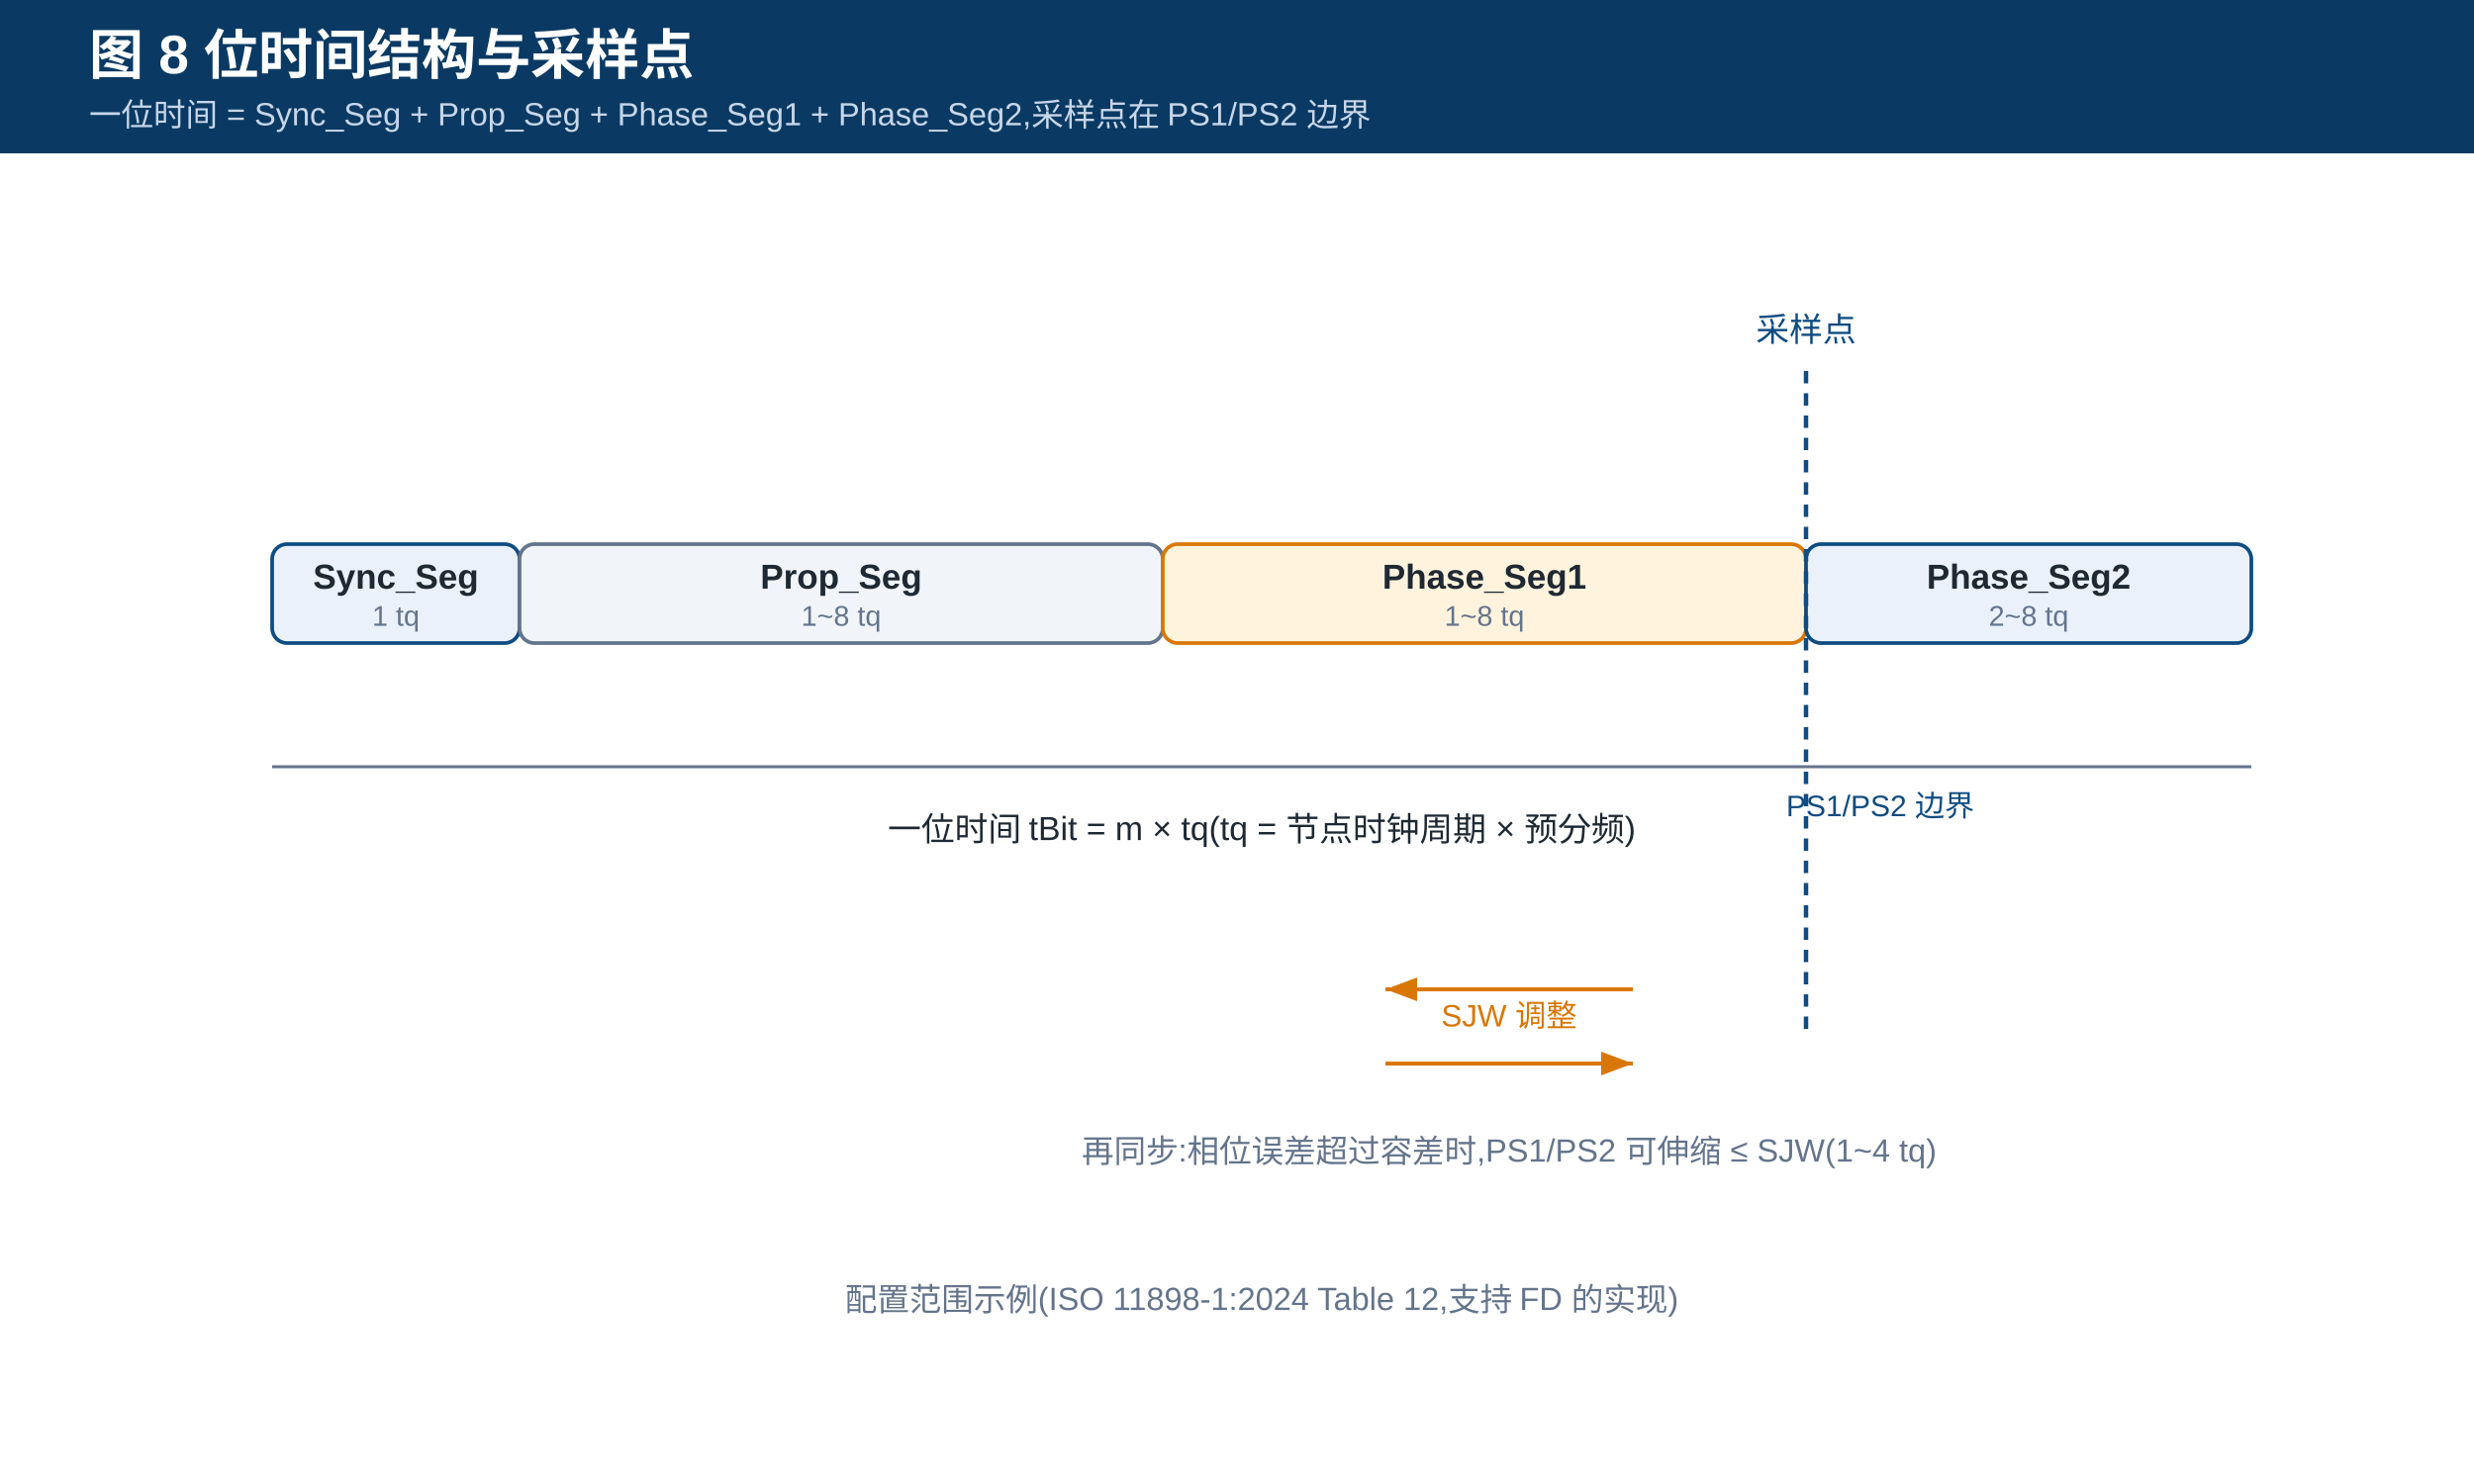
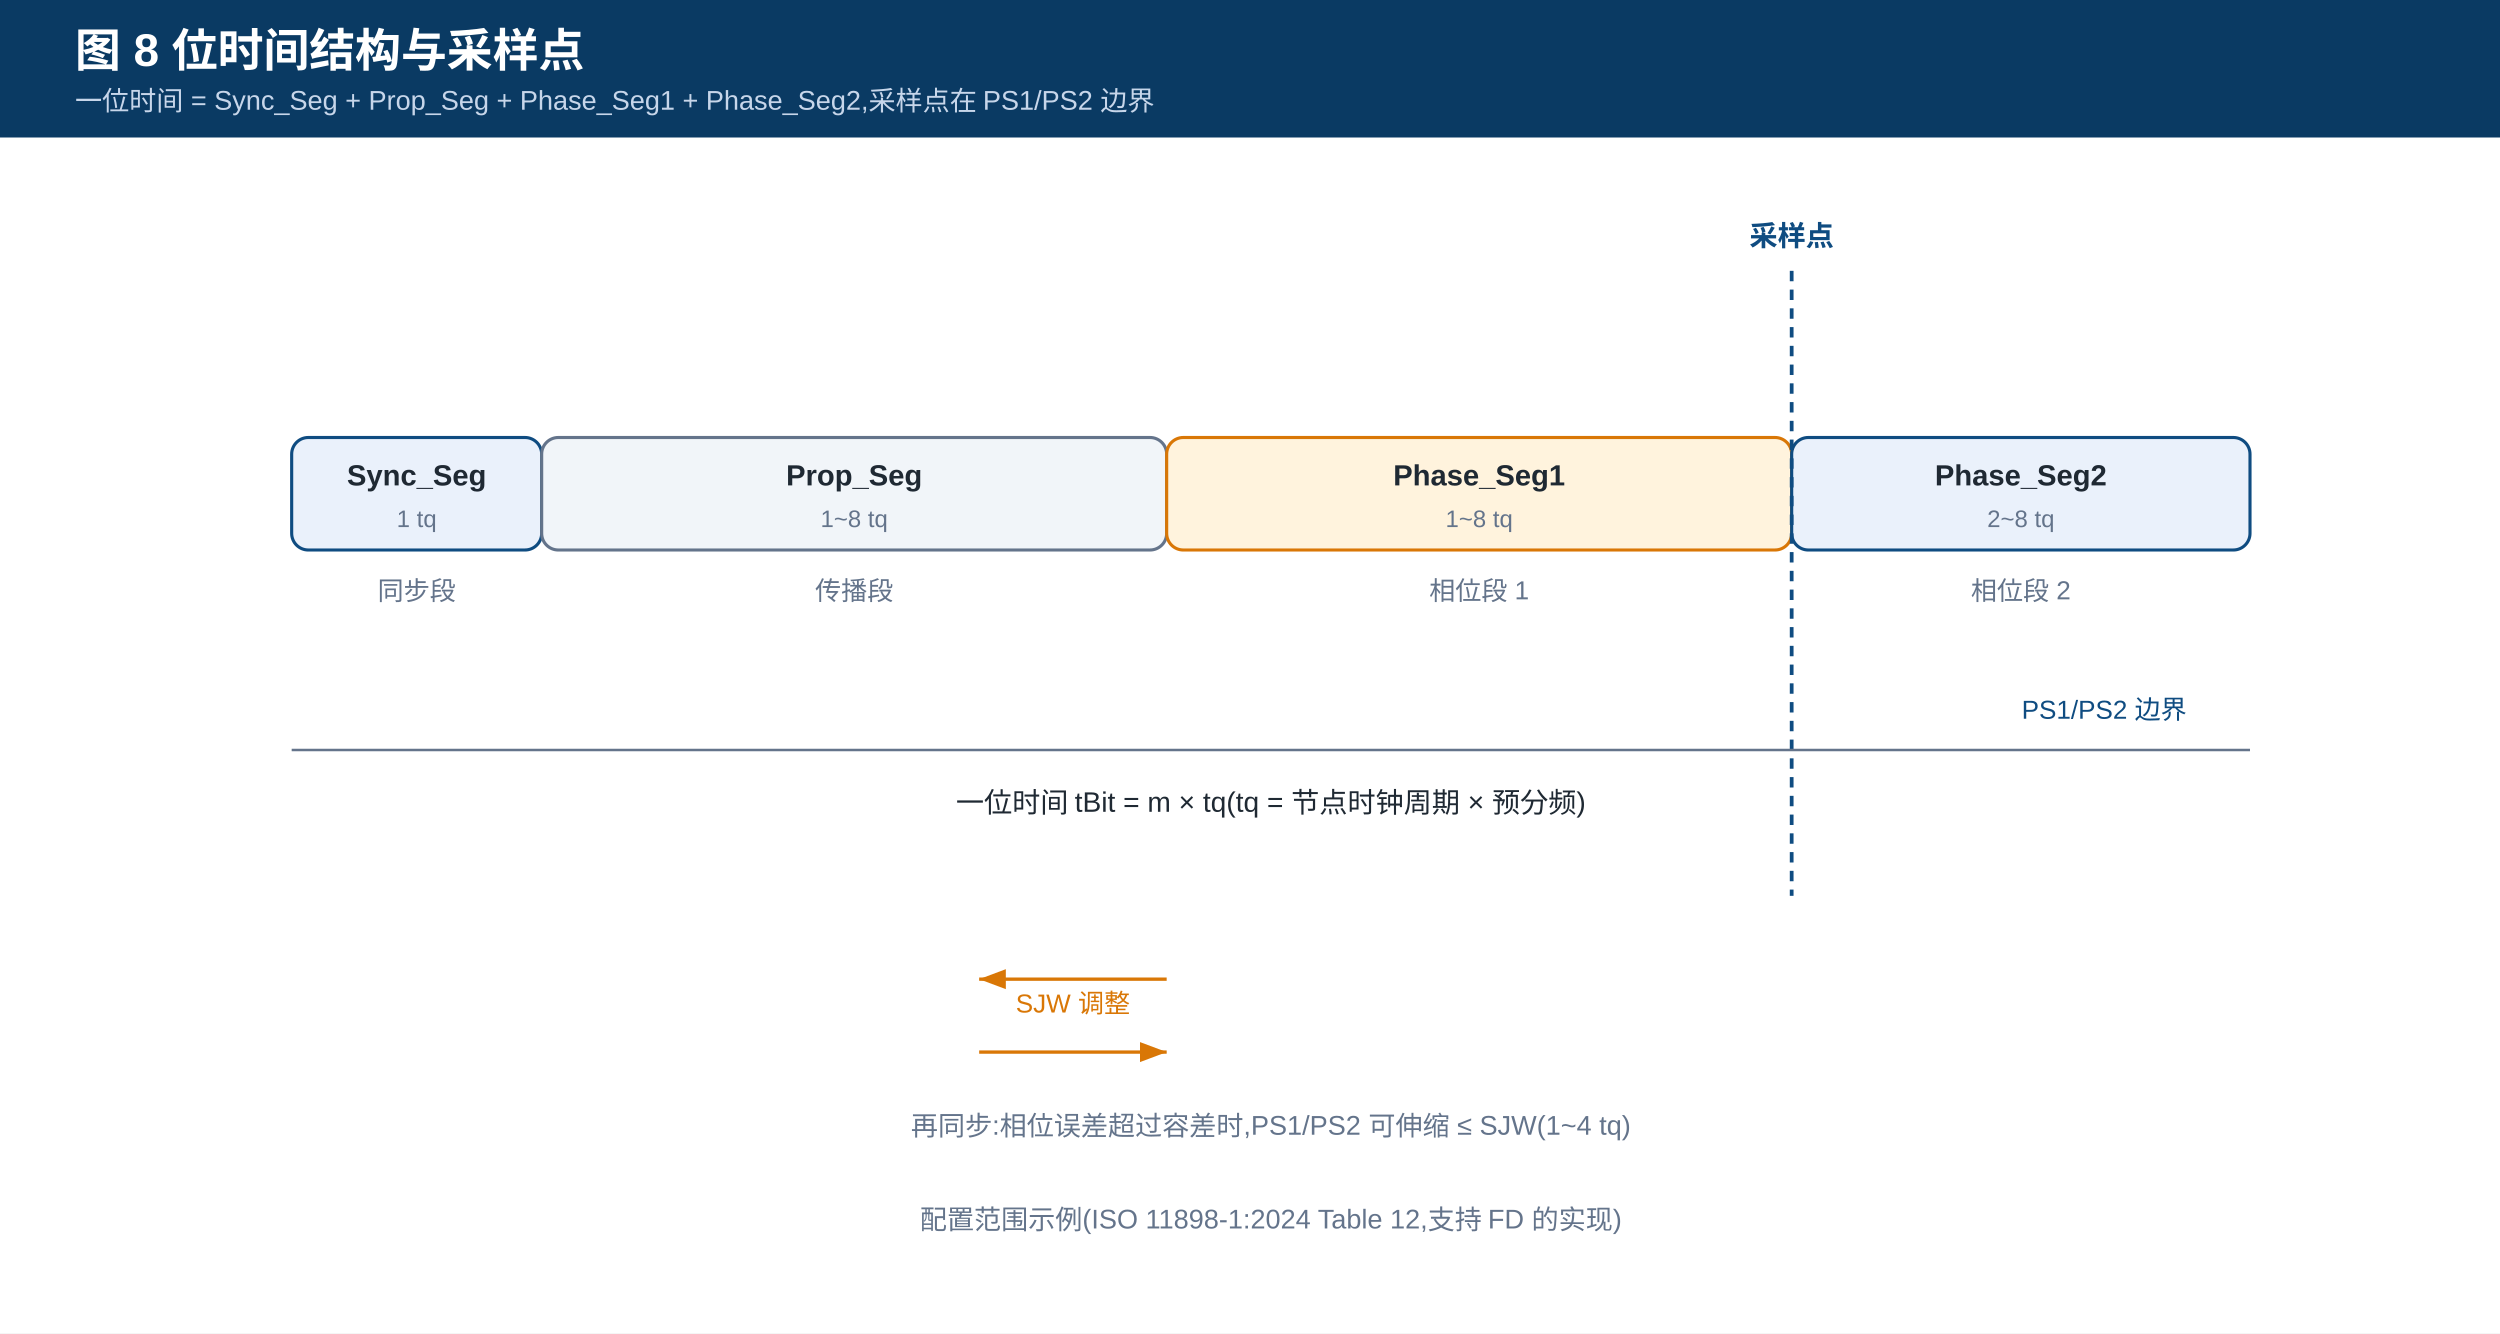
- <svg xmlns="http://www.w3.org/2000/svg" viewBox="0 0 1000 600" width="1000" height="600" font-family="'PingFang SC','Microsoft YaHei','Noto Sans SC','Helvetica Neue',Arial,sans-serif">
-   <rect x="0" y="0" width="1000" height="600" fill="#ffffff" />
-   <rect x="0" y="0" width="1000" height="62" fill="#0a3a63" />
-   <text x="36" y="30" font-size="22" font-weight="bold" fill="#ffffff">图 8 位时间结构与采样点</text>
-   <text x="36" y="51" font-size="13" fill="#c7d6ea">一位时间 = Sync_Seg + Prop_Seg + Phase_Seg1 + Phase_Seg2,采样点在 PS1/PS2 边界</text>
+ <svg xmlns="http://www.w3.org/2000/svg" viewBox="0 0 1200 640" width="1200" height="640" font-family="'PingFang SC','Microsoft YaHei','Noto Sans SC','Helvetica Neue',Arial,sans-serif">
+   <rect x="0" y="0" width="1200" height="640" fill="#ffffff" />
+   <rect x="0" y="0" width="1200" height="66" fill="#0a3a63" />
+   <text x="36" y="32" font-size="22" font-weight="bold" fill="#ffffff">图 8 位时间结构与采样点</text>
+   <text x="36" y="53" font-size="13" fill="#c7d6ea">一位时间 = Sync_Seg + Prop_Seg + Phase_Seg1 + Phase_Seg2,采样点在 PS1/PS2 边界</text>
  <defs>
    <marker id="arr" markerWidth="10" markerHeight="10" refX="8" refY="3" orient="auto" markerUnits="strokeWidth">
      <path d="M0,0 L8,3 L0,6 Z" fill="#0f4c81" />
    </marker>
    <marker id="arrA" markerWidth="10" markerHeight="10" refX="8" refY="3" orient="auto" markerUnits="strokeWidth">
      <path d="M0,0 L8,3 L0,6 Z" fill="#d97706" />
    </marker>
    <marker id="arrG" markerWidth="10" markerHeight="10" refX="8" refY="3" orient="auto" markerUnits="strokeWidth">
      <path d="M0,0 L8,3 L0,6 Z" fill="#16a34a" />
    </marker>
-     <marker id="dot" markerWidth="8" markerHeight="8" refX="4" refY="4" orient="auto">
-       <circle cx="4" cy="4" r="3" fill="#64748b" />
-     </marker>
  </defs>
-   <rect x="110.0" y="220.0" width="100.0" height="40.0" rx="6" fill="#eaf1fb" stroke="#0f4c81" stroke-width="1.5" />
-   <text x="160.0" y="238.0" font-family="'PingFang SC','Microsoft YaHei','Noto Sans SC','Helvetica Neue',Arial,sans-serif" font-size="14" fill="#1f2933" font-weight="bold" text-anchor="middle">Sync_Seg</text>
-   <text x="160.0" y="253.0" font-family="'PingFang SC','Microsoft YaHei','Noto Sans SC','Helvetica Neue',Arial,sans-serif" font-size="11.5" fill="#64748b" font-weight="normal" text-anchor="middle">1 tq</text>
-   <rect x="210.0" y="220.0" width="260.0" height="40.0" rx="6" fill="#f1f5f9" stroke="#64748b" stroke-width="1.5" />
-   <text x="340.0" y="238.0" font-family="'PingFang SC','Microsoft YaHei','Noto Sans SC','Helvetica Neue',Arial,sans-serif" font-size="14" fill="#1f2933" font-weight="bold" text-anchor="middle">Prop_Seg</text>
-   <text x="340.0" y="253.0" font-family="'PingFang SC','Microsoft YaHei','Noto Sans SC','Helvetica Neue',Arial,sans-serif" font-size="11.5" fill="#64748b" font-weight="normal" text-anchor="middle">1~8 tq</text>
-   <rect x="470.0" y="220.0" width="260.0" height="40.0" rx="6" fill="#fff3dd" stroke="#d97706" stroke-width="1.5" />
-   <text x="600.0" y="238.0" font-family="'PingFang SC','Microsoft YaHei','Noto Sans SC','Helvetica Neue',Arial,sans-serif" font-size="14" fill="#1f2933" font-weight="bold" text-anchor="middle">Phase_Seg1</text>
-   <text x="600.0" y="253.0" font-family="'PingFang SC','Microsoft YaHei','Noto Sans SC','Helvetica Neue',Arial,sans-serif" font-size="11.5" fill="#64748b" font-weight="normal" text-anchor="middle">1~8 tq</text>
-   <rect x="730.0" y="220.0" width="180.0" height="40.0" rx="6" fill="#eaf1fb" stroke="#0f4c81" stroke-width="1.5" />
-   <text x="820.0" y="238.0" font-family="'PingFang SC','Microsoft YaHei','Noto Sans SC','Helvetica Neue',Arial,sans-serif" font-size="14" fill="#1f2933" font-weight="bold" text-anchor="middle">Phase_Seg2</text>
-   <text x="820.0" y="253.0" font-family="'PingFang SC','Microsoft YaHei','Noto Sans SC','Helvetica Neue',Arial,sans-serif" font-size="11.5" fill="#64748b" font-weight="normal" text-anchor="middle">2~8 tq</text>
-   <line x1="730.0" y1="150.0" x2="730.0" y2="420.0" stroke="#0f4c81" stroke-width="1.8" stroke-dasharray="5 4" />
-   <text x="730.0" y="138.0" font-family="'PingFang SC','Microsoft YaHei','Noto Sans SC','Helvetica Neue',Arial,sans-serif" font-size="13.5" fill="#0f4c81" font-weight="normal" text-anchor="middle">采样点</text>
-   <text x="760.0" y="330.0" font-family="'PingFang SC','Microsoft YaHei','Noto Sans SC','Helvetica Neue',Arial,sans-serif" font-size="12" fill="#0f4c81" font-weight="normal" text-anchor="middle">PS1/PS2 边界</text>
-   <line x1="110.0" y1="310.0" x2="910.0" y2="310.0" stroke="#64748b" stroke-width="1.2" />
-   <text x="510.0" y="340.0" font-family="'PingFang SC','Microsoft YaHei','Noto Sans SC','Helvetica Neue',Arial,sans-serif" font-size="13.5" fill="#1f2933" font-weight="normal" text-anchor="middle">一位时间 tBit = m × tq(tq = 节点时钟周期 × 预分频)</text>
-   <line x1="660.0" y1="400.0" x2="560.0" y2="400.0" stroke="#d97706" stroke-width="1.6" marker-end="url(#arrA)" />
-   <line x1="560.0" y1="430.0" x2="660.0" y2="430.0" stroke="#d97706" stroke-width="1.6" marker-end="url(#arrA)" />
-   <text x="610.0" y="415.0" font-family="'PingFang SC','Microsoft YaHei','Noto Sans SC','Helvetica Neue',Arial,sans-serif" font-size="12.5" fill="#d97706" font-weight="normal" text-anchor="middle">SJW 调整</text>
-   <text x="610.0" y="470.0" font-family="'PingFang SC','Microsoft YaHei','Noto Sans SC','Helvetica Neue',Arial,sans-serif" font-size="13" fill="#64748b" font-weight="normal" text-anchor="middle">再同步:相位误差超过容差时,PS1/PS2 可伸缩 ≤ SJW(1~4 tq)</text>
-   <text x="510.0" y="530.0" font-family="'PingFang SC','Microsoft YaHei','Noto Sans SC','Helvetica Neue',Arial,sans-serif" font-size="13" fill="#64748b" font-weight="normal" text-anchor="middle">配置范围示例(ISO 11898-1:2024 Table 12,支持 FD 的实现)</text>
+   <rect x="140.0" y="210.0" width="120.0" height="54.0" rx="8" fill="#eaf1fb" stroke="#0f4c81" stroke-width="1.5" />
+   <text x="200.0" y="233.0" font-family="'PingFang SC','Microsoft YaHei','Noto Sans SC','Helvetica Neue',Arial,sans-serif" font-size="14" fill="#1f2933" font-weight="bold" text-anchor="middle">Sync_Seg</text>
+   <text x="200.0" y="253.0" font-family="'PingFang SC','Microsoft YaHei','Noto Sans SC','Helvetica Neue',Arial,sans-serif" font-size="11.5" fill="#64748b" font-weight="normal" text-anchor="middle">1 tq</text>
+   <text x="200.0" y="288.0" font-family="'PingFang SC','Microsoft YaHei','Noto Sans SC','Helvetica Neue',Arial,sans-serif" font-size="12.5" fill="#64748b" font-weight="normal" text-anchor="middle">同步段</text>
+   <rect x="260.0" y="210.0" width="300.0" height="54.0" rx="8" fill="#f1f5f9" stroke="#64748b" stroke-width="1.5" />
+   <text x="410.0" y="233.0" font-family="'PingFang SC','Microsoft YaHei','Noto Sans SC','Helvetica Neue',Arial,sans-serif" font-size="14" fill="#1f2933" font-weight="bold" text-anchor="middle">Prop_Seg</text>
+   <text x="410.0" y="253.0" font-family="'PingFang SC','Microsoft YaHei','Noto Sans SC','Helvetica Neue',Arial,sans-serif" font-size="11.5" fill="#64748b" font-weight="normal" text-anchor="middle">1~8 tq</text>
+   <text x="410.0" y="288.0" font-family="'PingFang SC','Microsoft YaHei','Noto Sans SC','Helvetica Neue',Arial,sans-serif" font-size="12.5" fill="#64748b" font-weight="normal" text-anchor="middle">传播段</text>
+   <rect x="560.0" y="210.0" width="300.0" height="54.0" rx="8" fill="#fff3dd" stroke="#d97706" stroke-width="1.5" />
+   <text x="710.0" y="233.0" font-family="'PingFang SC','Microsoft YaHei','Noto Sans SC','Helvetica Neue',Arial,sans-serif" font-size="14" fill="#1f2933" font-weight="bold" text-anchor="middle">Phase_Seg1</text>
+   <text x="710.0" y="253.0" font-family="'PingFang SC','Microsoft YaHei','Noto Sans SC','Helvetica Neue',Arial,sans-serif" font-size="11.5" fill="#64748b" font-weight="normal" text-anchor="middle">1~8 tq</text>
+   <text x="710.0" y="288.0" font-family="'PingFang SC','Microsoft YaHei','Noto Sans SC','Helvetica Neue',Arial,sans-serif" font-size="12.5" fill="#64748b" font-weight="normal" text-anchor="middle">相位段 1</text>
+   <rect x="860.0" y="210.0" width="220.0" height="54.0" rx="8" fill="#eaf1fb" stroke="#0f4c81" stroke-width="1.5" />
+   <text x="970.0" y="233.0" font-family="'PingFang SC','Microsoft YaHei','Noto Sans SC','Helvetica Neue',Arial,sans-serif" font-size="14" fill="#1f2933" font-weight="bold" text-anchor="middle">Phase_Seg2</text>
+   <text x="970.0" y="253.0" font-family="'PingFang SC','Microsoft YaHei','Noto Sans SC','Helvetica Neue',Arial,sans-serif" font-size="11.5" fill="#64748b" font-weight="normal" text-anchor="middle">2~8 tq</text>
+   <text x="970.0" y="288.0" font-family="'PingFang SC','Microsoft YaHei','Noto Sans SC','Helvetica Neue',Arial,sans-serif" font-size="12.5" fill="#64748b" font-weight="normal" text-anchor="middle">相位段 2</text>
+   <line x1="860.0" y1="130.0" x2="860.0" y2="430.0" stroke="#0f4c81" stroke-width="1.8" stroke-dasharray="5 4" />
+   <text x="860.0" y="118.0" font-family="'PingFang SC','Microsoft YaHei','Noto Sans SC','Helvetica Neue',Arial,sans-serif" font-size="13.5" fill="#0f4c81" font-weight="bold" text-anchor="middle">采样点</text>
+   <text x="1010.0" y="345.0" font-family="'PingFang SC','Microsoft YaHei','Noto Sans SC','Helvetica Neue',Arial,sans-serif" font-size="12.5" fill="#0f4c81" font-weight="normal" text-anchor="middle">PS1/PS2 边界</text>
+   <line x1="140.0" y1="360.0" x2="1080.0" y2="360.0" stroke="#64748b" stroke-width="1.2" />
+   <text x="610.0" y="390.0" font-family="'PingFang SC','Microsoft YaHei','Noto Sans SC','Helvetica Neue',Arial,sans-serif" font-size="13.5" fill="#1f2933" font-weight="normal" text-anchor="middle">一位时间 tBit = m × tq(tq = 节点时钟周期 × 预分频)</text>
+   <line x1="560.0" y1="470.0" x2="470.0" y2="470.0" stroke="#d97706" stroke-width="1.6" marker-end="url(#arrA)" />
+   <line x1="470.0" y1="505.0" x2="560.0" y2="505.0" stroke="#d97706" stroke-width="1.6" marker-end="url(#arrA)" />
+   <text x="515.0" y="486.0" font-family="'PingFang SC','Microsoft YaHei','Noto Sans SC','Helvetica Neue',Arial,sans-serif" font-size="12.5" fill="#d97706" font-weight="normal" text-anchor="middle">SJW 调整</text>
+   <text x="610.0" y="545.0" font-family="'PingFang SC','Microsoft YaHei','Noto Sans SC','Helvetica Neue',Arial,sans-serif" font-size="13" fill="#64748b" font-weight="normal" text-anchor="middle">再同步:相位误差超过容差时,PS1/PS2 可伸缩 ≤ SJW(1~4 tq)</text>
+   <text x="610.0" y="590.0" font-family="'PingFang SC','Microsoft YaHei','Noto Sans SC','Helvetica Neue',Arial,sans-serif" font-size="13" fill="#64748b" font-weight="normal" text-anchor="middle">配置范围示例(ISO 11898-1:2024 Table 12,支持 FD 的实现)</text>
</svg>
